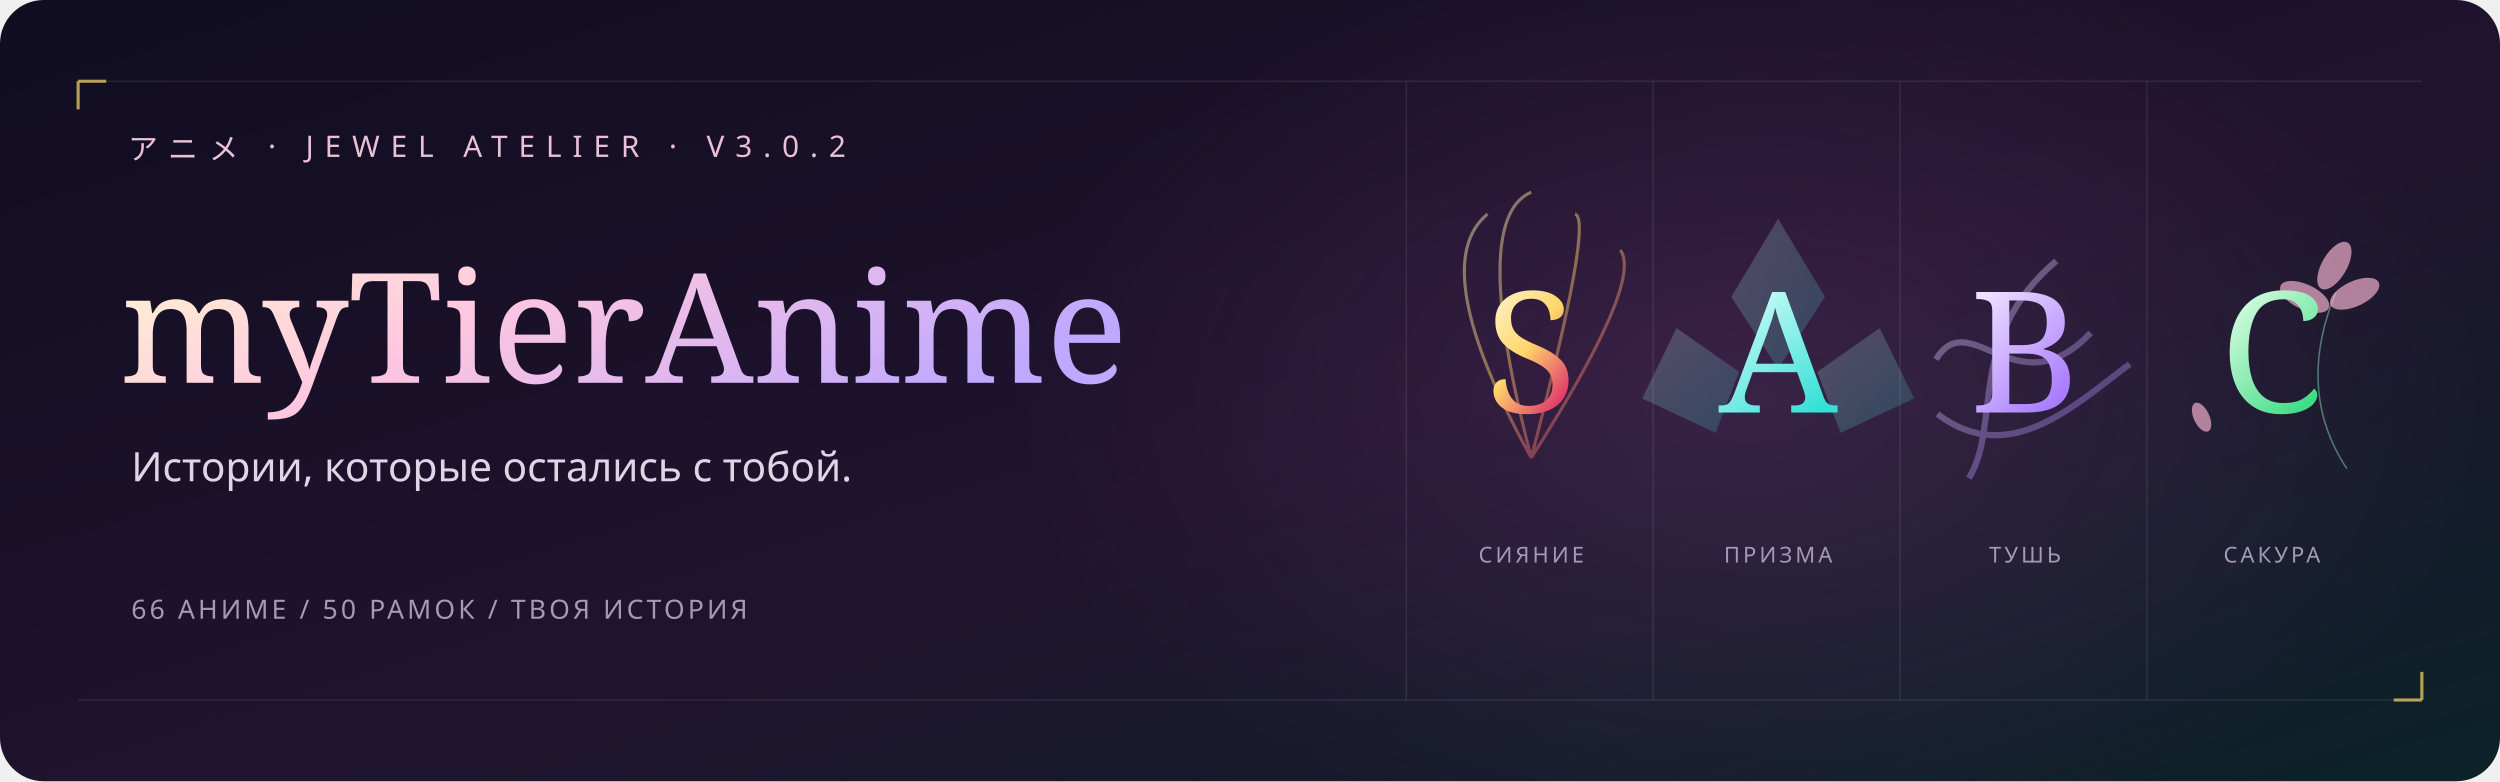
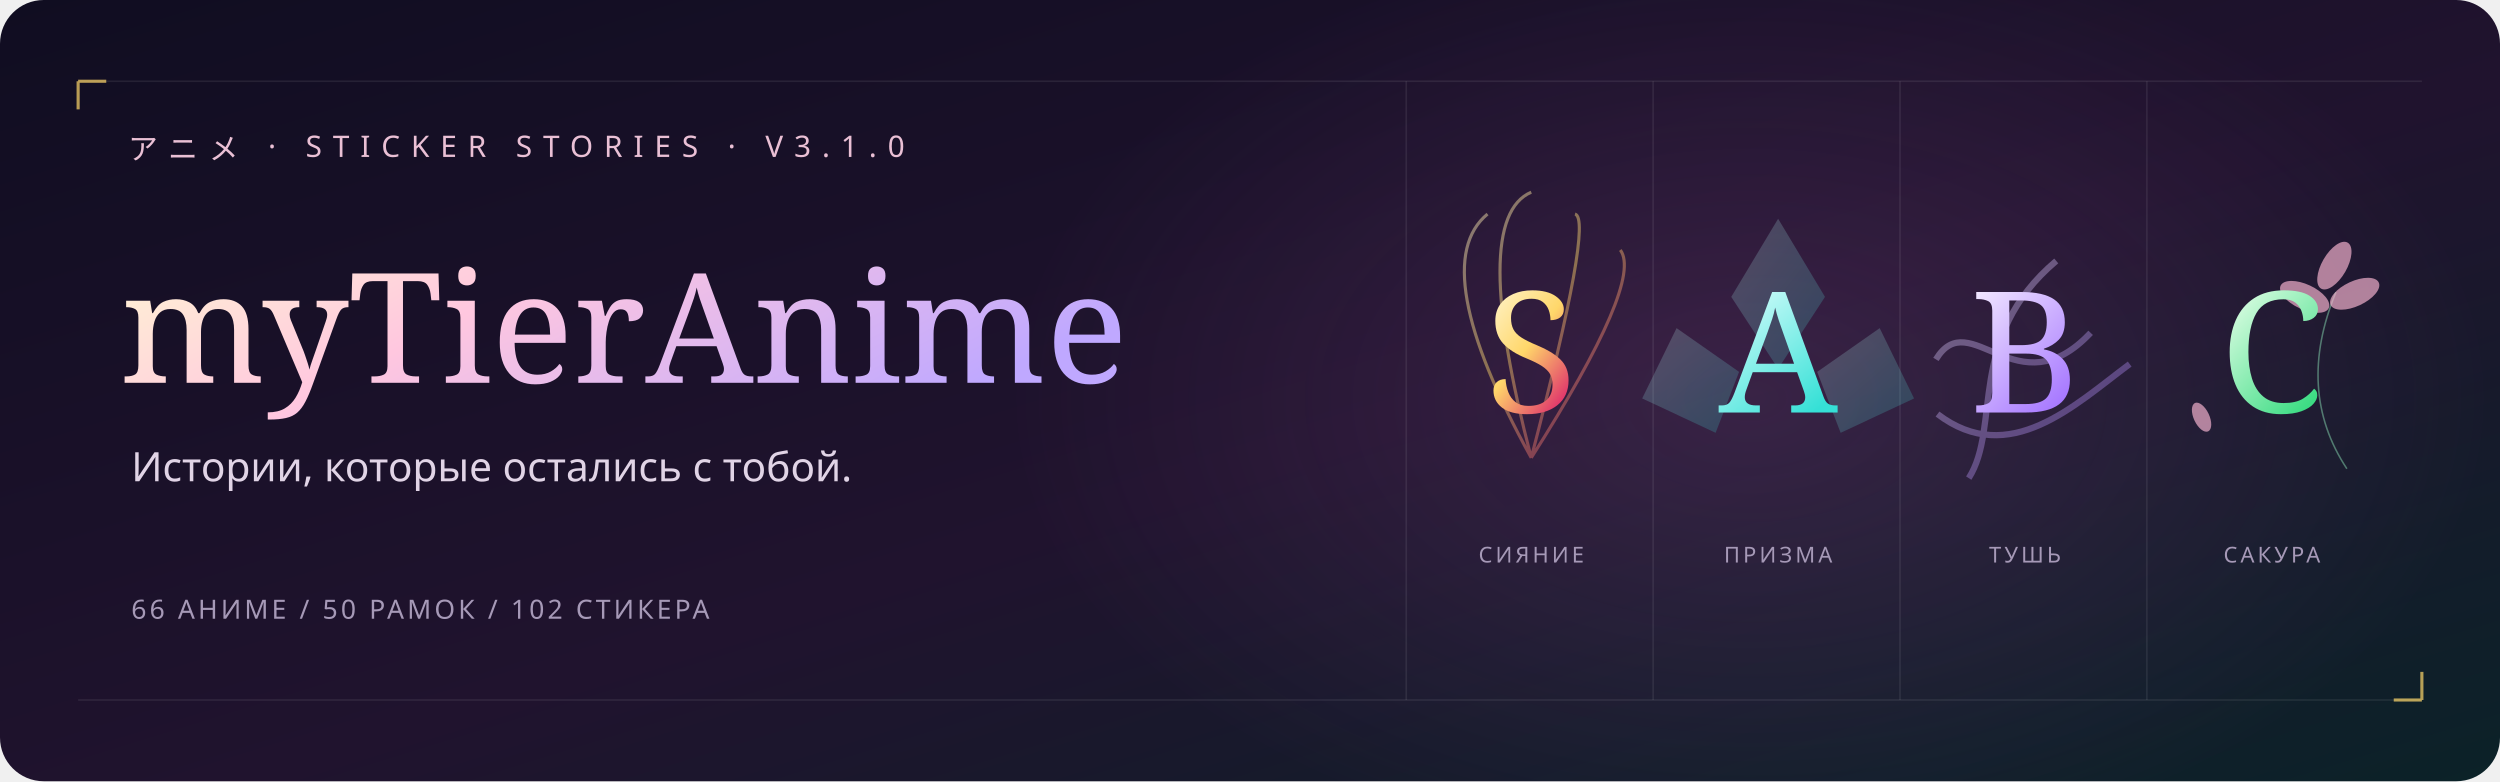
<svg xmlns="http://www.w3.org/2000/svg" width="1600" height="500" viewBox="0 0 1600 500" role="img" aria-label="myTierAnime — личный канон аниме">
  <defs>
    <linearGradient id="bg" x2="1" y2="1">
      <stop stop-color="#100d21" />
      <stop offset=".55" stop-color="#20132e" />
      <stop offset="1" stop-color="#0b2228" />
    </linearGradient>
    <linearGradient id="text" x2="1" y2=".3">
      <stop stop-color="#fff2d4" />
      <stop offset=".4" stop-color="#ffc7df" />
      <stop offset="1" stop-color="#bfa8ff" />
    </linearGradient>
    <linearGradient id="gold" x2=".8" y2="1">
      <stop stop-color="#fff3c9" />
      <stop offset=".5" stop-color="#ffd76a" />
      <stop offset="1" stop-color="#e0356b" />
    </linearGradient>
    <linearGradient id="aqua" x2=".8" y2="1">
      <stop stop-color="#e1fffe" />
      <stop offset="1" stop-color="#35e0d6" />
    </linearGradient>
    <linearGradient id="violet" x2=".8" y2="1">
      <stop stop-color="#f1e6ff" />
      <stop offset="1" stop-color="#a779ff" />
    </linearGradient>
    <linearGradient id="mint" x2=".8" y2="1">
      <stop stop-color="#e6ffe9" />
      <stop offset="1" stop-color="#3ddc84" />
    </linearGradient>
    <radialGradient id="glow">
      <stop stop-color="#a65ba7" stop-opacity=".2" />
      <stop offset="1" stop-color="#a65ba7" stop-opacity="0" />
    </radialGradient>
  </defs>
  <rect width="1600" height="500" rx="28" fill="url(#bg)" />
  <ellipse cx="1120" cy="255" rx="480" ry="300" fill="url(#glow)" />
  <g fill="none" stroke="#ffffff" stroke-opacity=".08">
    <path d="M50 52H1550M50 448H1550" />
    <path d="M900 52V448M1058 52V448M1216 52V448M1374 52V448" />
  </g>
-   <text x="82" y="102" fill="#eac0d5" font-family="sans-serif" font-size="19" letter-spacing="7">アニメ · JEWEL ATELIER · V3.0.2</text>
+   <text x="82" y="102" fill="#eac0d5" font-family="sans-serif" font-size="19" letter-spacing="7">アニメ · STICKER STORIES · V3.1.0</text>
  <text x="77" y="245" fill="url(#text)" font-family="Georgia,serif" font-size="98">myTierAnime</text>
  <text x="84" y="308" fill="#e1d4e6" font-family="sans-serif" font-size="26">Истории, которые остались с тобой.</text>
-   <text x="84" y="396" fill="#a699b7" font-family="sans-serif" font-size="17" letter-spacing="2">66 АНИМЕ  /  50 РАМОК  /  ТВОЯ ИСТОРИЯ</text>
+   <text x="84" y="396" fill="#a699b7" font-family="sans-serif" font-size="17" letter-spacing="2">66 АНИМЕ  /  50 РАМОК  /  102 СТИКЕРА</text>
  <g transform="translate(980 240)">
    <g fill="none" stroke="url(#gold)" stroke-width="2" opacity=".45">
      <path d="M0 53Q-68-70-28-103M0 53Q-40-100 0-117M0 53Q40-100 28-103M0 53Q72-60 57-80" />
    </g>
    <text text-anchor="middle" y="24" fill="url(#gold)" font-family="Georgia,serif" font-size="108">S</text>
  </g>
  <g transform="translate(1138 240)">
    <g fill="url(#aqua)" opacity=".2">
      <path d="M0-100L30-50 0-4-30-50Z" />
      <path d="M65-30L87 15 40 37 25-2Z" />
      <path d="M-65-30L-87 15-40 37-25-2Z" />
    </g>
    <text text-anchor="middle" y="24" fill="url(#aqua)" font-family="Georgia,serif" font-size="108">A</text>
  </g>
  <g transform="translate(1296 240)">
    <path d="M-56 25C-10 60 32 19 67-7M-36 66C-15 33-38-24 20-73M-57-10C-35-46-5 23 42-27" fill="none" stroke="url(#violet)" stroke-width="4" opacity=".36" />
    <text text-anchor="middle" y="24" fill="url(#violet)" font-family="Georgia,serif" font-size="108">B</text>
  </g>
  <g transform="translate(1454 240)">
    <path d="M48 60Q15 10 41-53" fill="none" stroke="#86d9b0" stroke-opacity=".5" />
    <g fill="#ffbad6" opacity=".65">
      <ellipse cx="40" cy="-70" rx="8" ry="17" transform="rotate(30 40 -70)" />
      <ellipse cx="53" cy="-52" rx="8" ry="17" transform="rotate(65 53 -52)" />
      <ellipse cx="21" cy="-50" rx="8" ry="17" transform="rotate(-65 21 -50)" />
      <ellipse cx="-45" cy="27" rx="5" ry="10" transform="rotate(-25 -45 27)" />
    </g>
    <text text-anchor="middle" y="24" fill="url(#mint)" font-family="Georgia,serif" font-size="108">C</text>
  </g>
  <g fill="#a699b7" font-family="sans-serif" font-size="14" text-anchor="middle" letter-spacing="2">
    <text x="980" y="360">СИЯНИЕ</text>
    <text x="1138" y="360">ПРИЗМА</text>
    <text x="1296" y="360">ТУШЬ</text>
    <text x="1454" y="360">САКУРА</text>
  </g>
  <path d="M50 52h18M50 52v18M1550 448h-18M1550 448v-18" stroke="#ffd76a" stroke-width="2" opacity=".7" fill="none" />
</svg>
